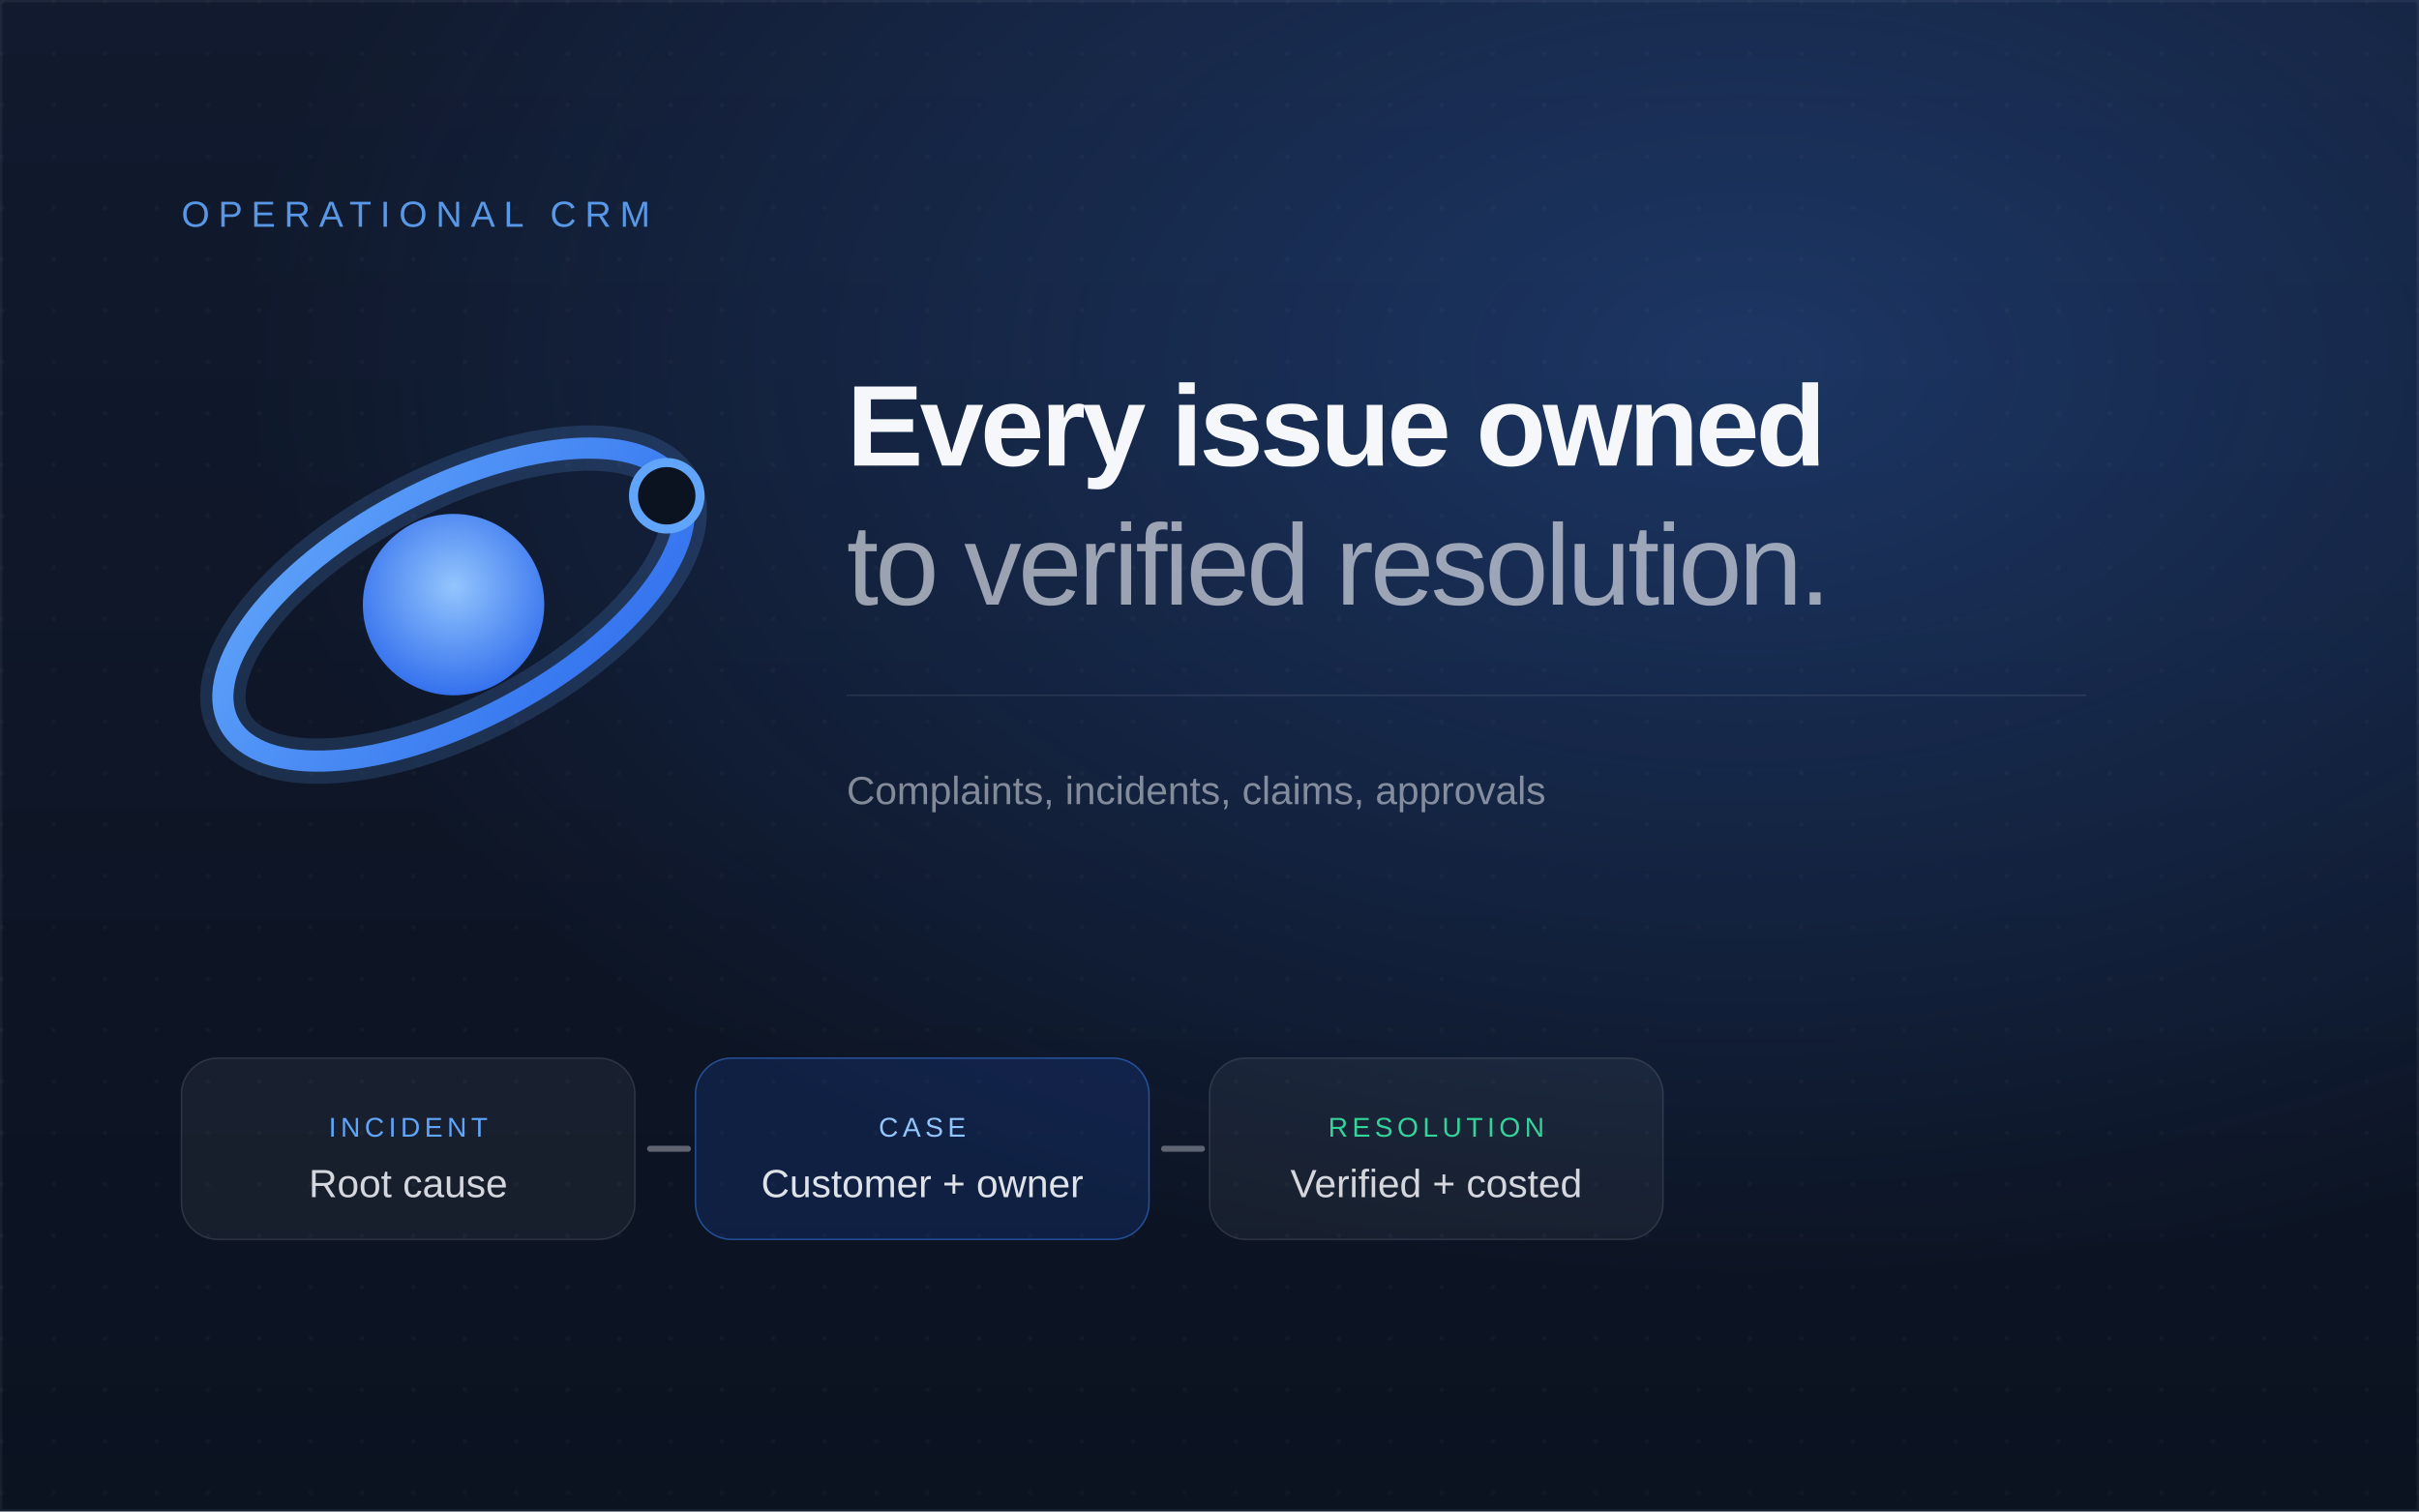
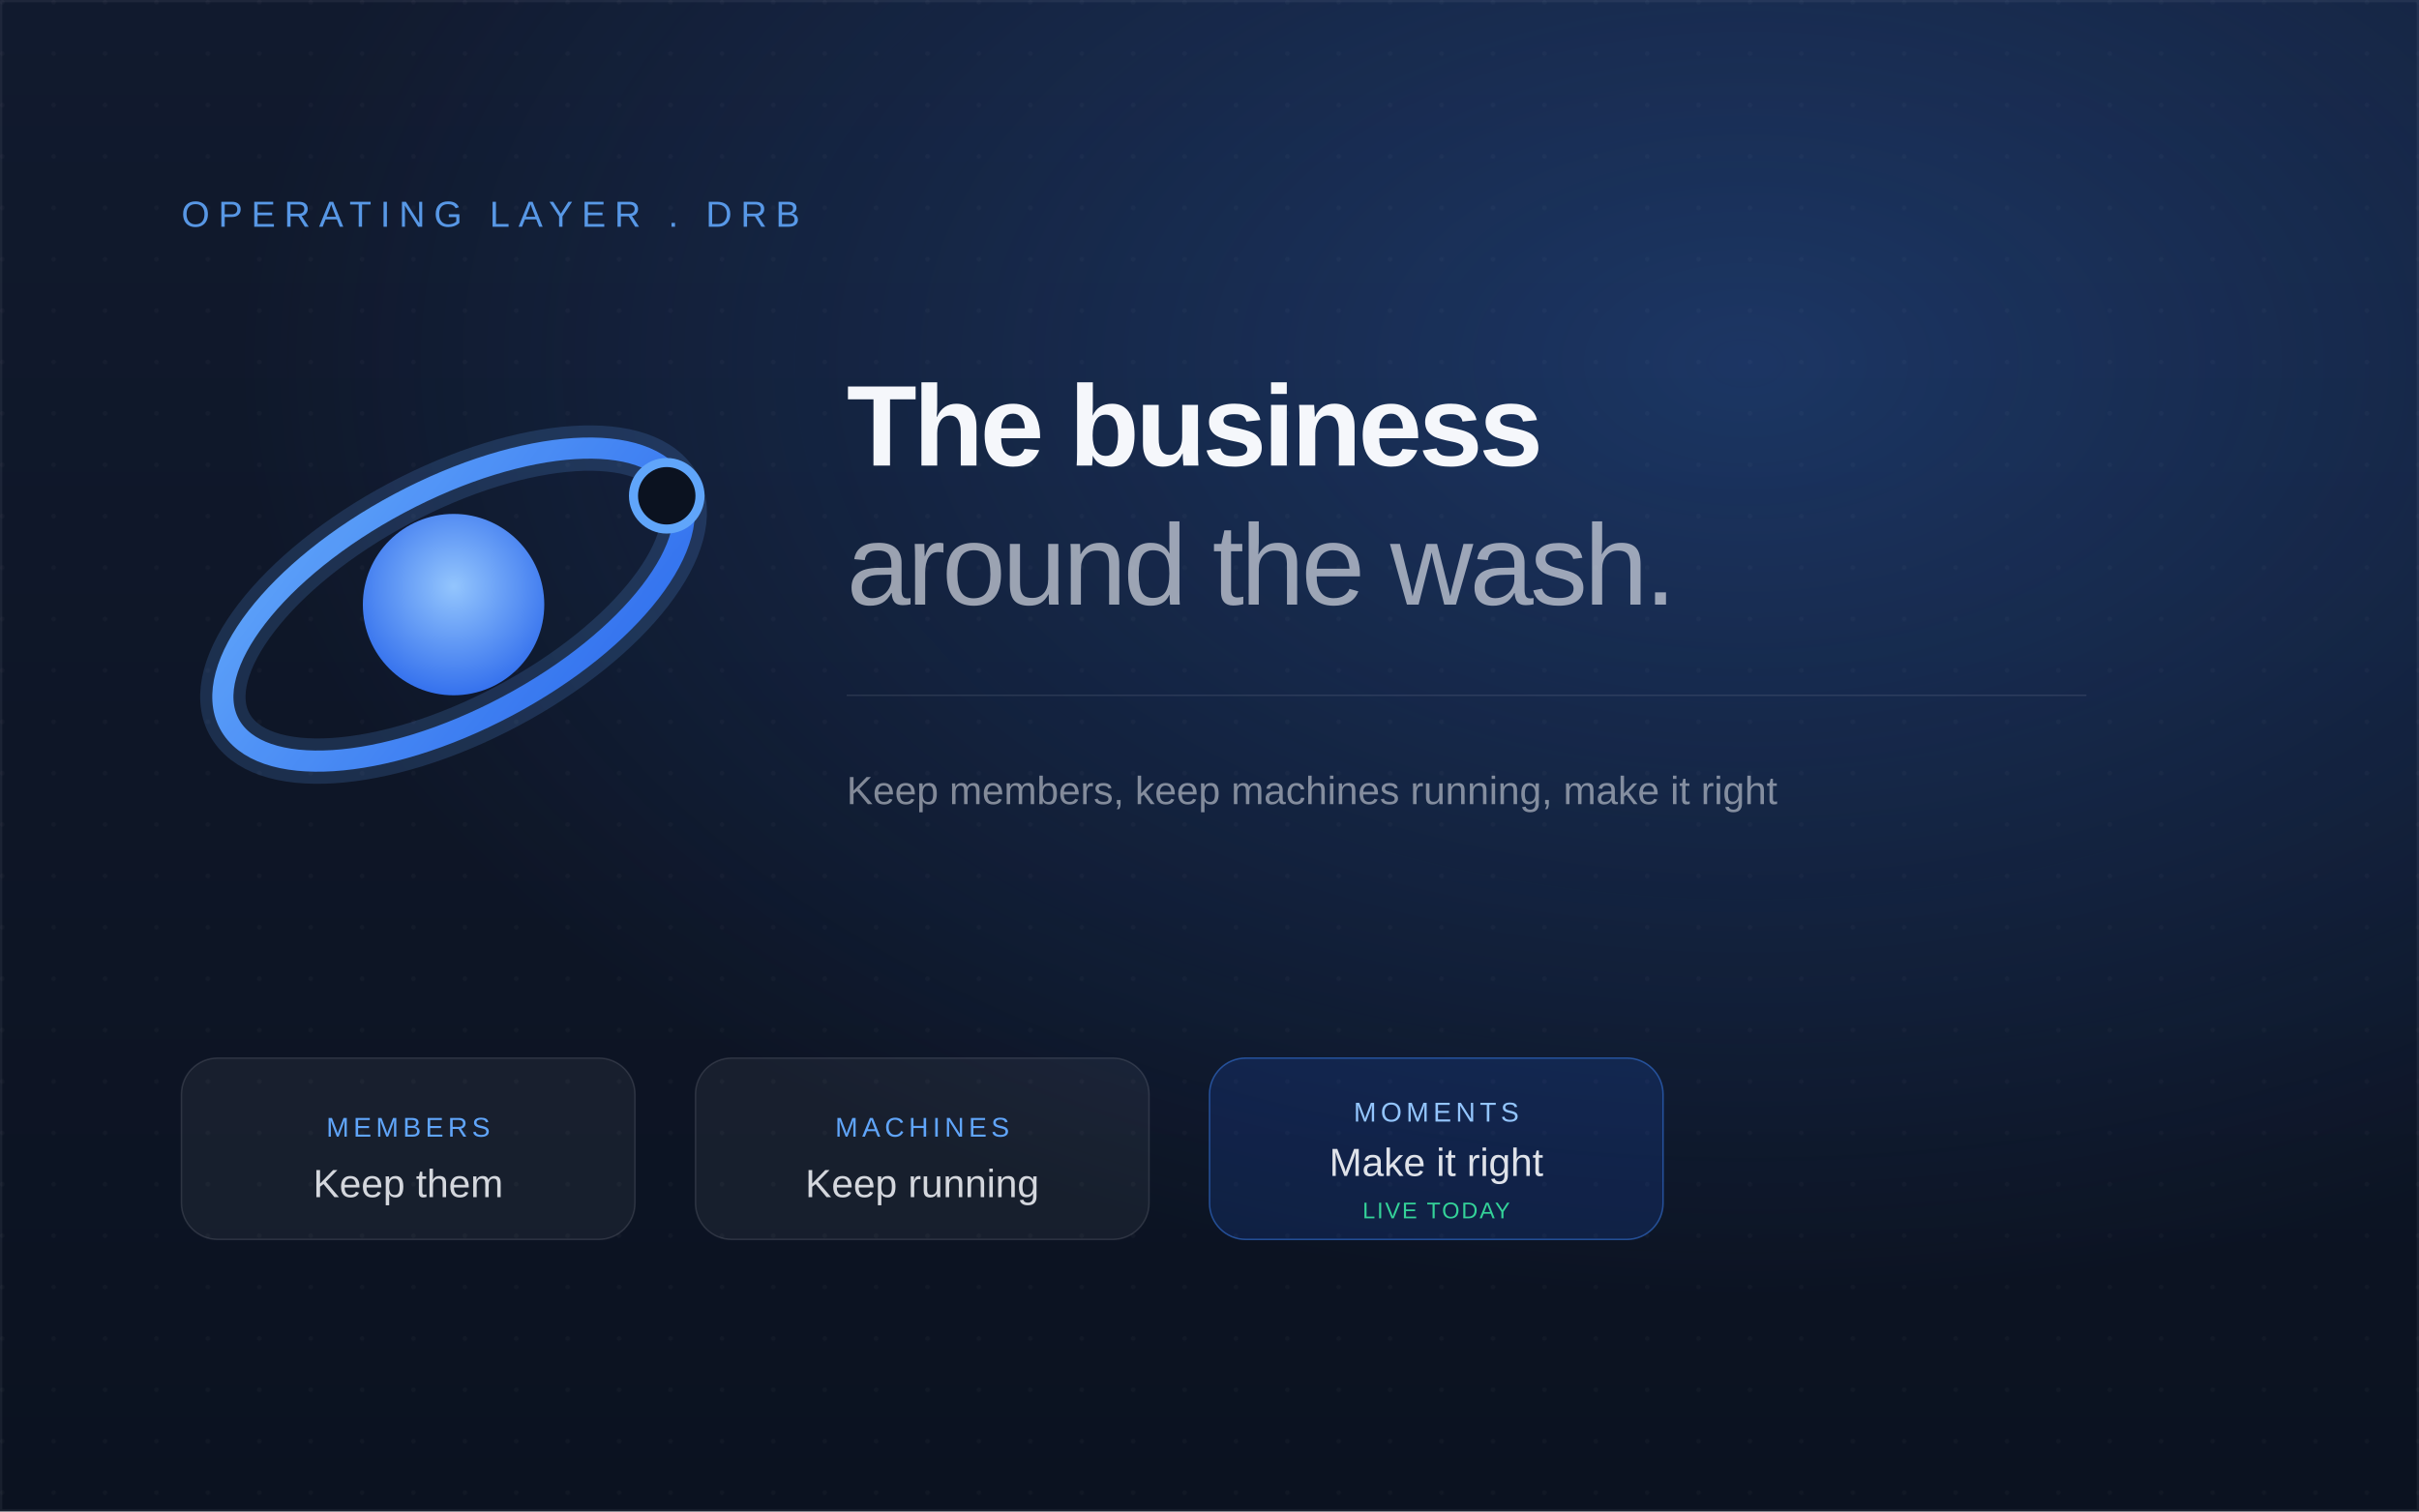
<svg xmlns="http://www.w3.org/2000/svg" width="1600" height="1000" viewBox="0 0 1600 1000" fill="none" role="img" aria-labelledby="wo-cover-title">
  <defs>
    <linearGradient id="wc-base" x1="0" y1="0" x2="0" y2="1000" gradientUnits="userSpaceOnUse">
      <stop offset="0" stop-color="#111a2e" />
      <stop offset="1" stop-color="#0b1220" />
    </linearGradient>
    <radialGradient id="wc-glow" cx="0.72" cy="0.24" r="0.62">
      <stop offset="0" stop-color="#3b82f6" stop-opacity="0.28" />
      <stop offset="1" stop-color="#3b82f6" stop-opacity="0" />
    </radialGradient>
    <linearGradient id="wc-ring" x1="0" y1="0" x2="1" y2="1">
      <stop offset="0" stop-color="#60a5fa" />
      <stop offset="1" stop-color="#2563eb" />
    </linearGradient>
    <radialGradient id="wc-core" cx="0.5" cy="0.4" r="0.7">
      <stop offset="0" stop-color="#93c5fd" />
      <stop offset="1" stop-color="#2563eb" />
    </radialGradient>
    <pattern id="wc-dots" width="34" height="34" patternUnits="userSpaceOnUse">
      <circle cx="1.5" cy="1.5" r="1.5" fill="#f5f7fb" fill-opacity="0.05" />
    </pattern>
  </defs>
  <rect width="1600" height="1000" fill="url(#wc-base)" />
  <rect width="1600" height="1000" fill="url(#wc-glow)" />
  <rect width="1600" height="1000" fill="url(#wc-dots)" opacity="0.5" />
-   <text x="120" y="150" font-family="'SF Pro Display',Arial,sans-serif" font-size="24" font-weight="500" letter-spacing="0.24em" fill="#60a5fa" fill-opacity="0.9">OPERATIONAL CRM</text>
+   <text x="120" y="150" font-family="'SF Pro Display',Arial,sans-serif" font-size="24" font-weight="500" letter-spacing="0.24em" fill="#60a5fa" fill-opacity="0.9">OPERATING LAYER . DRB</text>
  <g transform="translate(300 400)">
    <ellipse cx="0" cy="0" rx="168" ry="76" fill="none" stroke="url(#wc-ring)" stroke-width="14" transform="rotate(-28)" />
    <ellipse cx="0" cy="0" rx="168" ry="76" fill="none" stroke="#60a5fa" stroke-opacity="0.18" stroke-width="30" transform="rotate(-28)" />
    <circle cx="0" cy="0" r="60" fill="url(#wc-core)" />
    <circle cx="141" cy="-72" r="22" fill="#0b1220" />
    <circle cx="141" cy="-72" r="22" fill="none" stroke="#60a5fa" stroke-width="6" />
  </g>
  <g>
-     <text x="560" y="308" font-family="'SF Pro Display',Arial,sans-serif" font-size="76" font-weight="600" fill="#f5f7fb" letter-spacing="-0.03em">Every issue owned</text>
-     <text x="560" y="400" font-family="'SF Pro Display',Arial,sans-serif" font-size="76" font-weight="300" fill="#f5f7fb" fill-opacity="0.6" letter-spacing="-0.03em">to verified resolution.</text>
+     <text x="560" y="308" font-family="'SF Pro Display',Arial,sans-serif" font-size="76" font-weight="600" fill="#f5f7fb" letter-spacing="-0.03em">The business</text>
+     <text x="560" y="400" font-family="'SF Pro Display',Arial,sans-serif" font-size="76" font-weight="300" fill="#f5f7fb" fill-opacity="0.6" letter-spacing="-0.03em">around the wash.</text>
    <line x1="560" y1="460" x2="1380" y2="460" stroke="#f5f7fb" stroke-opacity="0.1" />
-     <text x="560" y="532" font-family="'SF Pro Display',Arial,sans-serif" font-size="26" fill="#f5f7fb" fill-opacity="0.5">Complaints, incidents, claims, approvals</text>
+     <text x="560" y="532" font-family="'SF Pro Display',Arial,sans-serif" font-size="26" fill="#f5f7fb" fill-opacity="0.5">Keep members, keep machines running, make it right</text>
  </g>
  <g font-family="'SF Pro Display',Arial,sans-serif" font-size="26" font-weight="500">
    <rect x="120" y="700" width="300" height="120" rx="24" fill="#f5f7fb" fill-opacity="0.05" stroke="#f5f7fb" stroke-opacity="0.12" />
-     <text x="270" y="752" text-anchor="middle" fill="#60a5fa" font-size="18" letter-spacing="0.16em">INCIDENT</text>
-     <text x="270" y="792" text-anchor="middle" fill="#f5f7fb" fill-opacity="0.85">Root cause</text>
-     <rect x="460" y="700" width="300" height="120" rx="24" fill="#2563eb" fill-opacity="0.16" stroke="#3b82f6" stroke-opacity="0.5" />
-     <text x="610" y="752" text-anchor="middle" fill="#93c5fd" font-size="18" letter-spacing="0.16em">CASE</text>
-     <text x="610" y="792" text-anchor="middle" fill="#f5f7fb" fill-opacity="0.9">Customer + owner</text>
-     <rect x="800" y="700" width="300" height="120" rx="24" fill="#f5f7fb" fill-opacity="0.05" stroke="#f5f7fb" stroke-opacity="0.12" />
-     <text x="950" y="752" text-anchor="middle" fill="#34d399" font-size="18" letter-spacing="0.16em">RESOLUTION</text>
-     <text x="950" y="792" text-anchor="middle" fill="#f5f7fb" fill-opacity="0.85">Verified + costed</text>
-     <g stroke="#f5f7fb" stroke-opacity="0.35" stroke-width="4" fill="none" stroke-linecap="round">
-       <path d="M430 760 L455 760" />
-       <path d="M770 760 L795 760" />
-     </g>
+     <text x="270" y="752" text-anchor="middle" fill="#60a5fa" font-size="18" letter-spacing="0.16em">MEMBERS</text>
+     <text x="270" y="792" text-anchor="middle" fill="#f5f7fb" fill-opacity="0.85">Keep them</text>
+     <rect x="460" y="700" width="300" height="120" rx="24" fill="#f5f7fb" fill-opacity="0.05" stroke="#f5f7fb" stroke-opacity="0.12" />
+     <text x="610" y="752" text-anchor="middle" fill="#60a5fa" font-size="18" letter-spacing="0.16em">MACHINES</text>
+     <text x="610" y="792" text-anchor="middle" fill="#f5f7fb" fill-opacity="0.85">Keep running</text>
+     <rect x="800" y="700" width="300" height="120" rx="24" fill="#2563eb" fill-opacity="0.16" stroke="#3b82f6" stroke-opacity="0.5" />
+     <text x="950" y="742" text-anchor="middle" fill="#93c5fd" font-size="18" letter-spacing="0.16em">MOMENTS</text>
+     <text x="950" y="778" text-anchor="middle" fill="#f5f7fb" fill-opacity="0.9">Make it right</text>
+     <text x="950" y="806" text-anchor="middle" fill="#34d399" font-size="15" letter-spacing="0.08em">LIVE TODAY</text>
  </g>
  <rect x="0.75" y="0.75" width="1598.5" height="998.5" fill="none" stroke="#f5f7fb" stroke-opacity="0.06" stroke-width="1.5" />
</svg>
